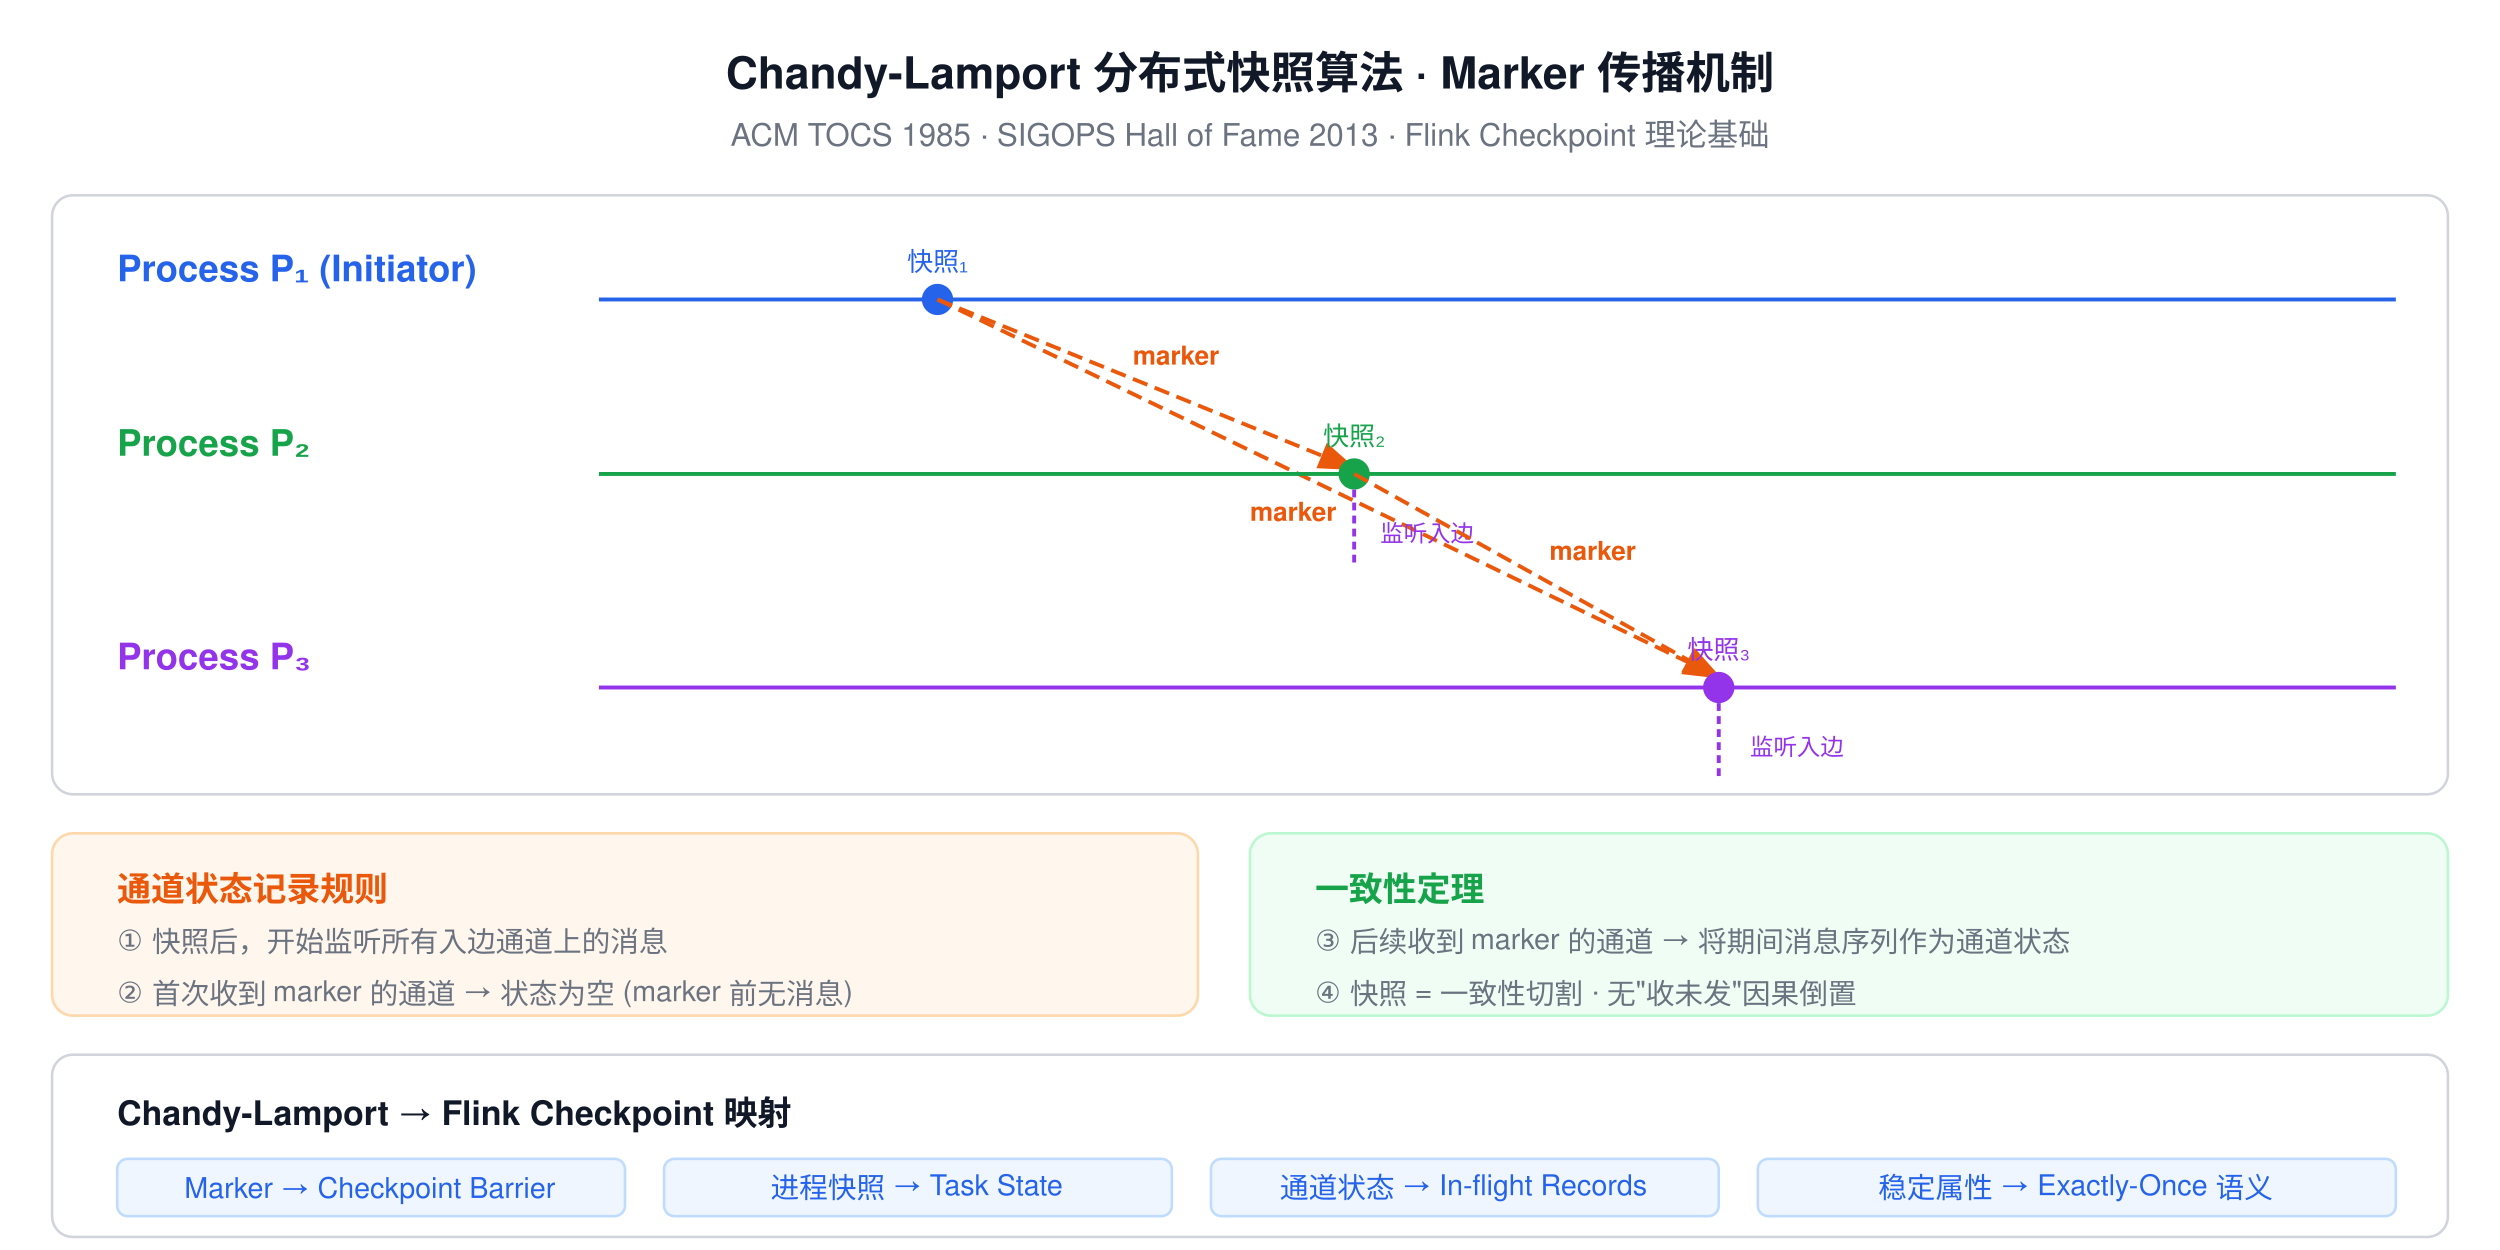
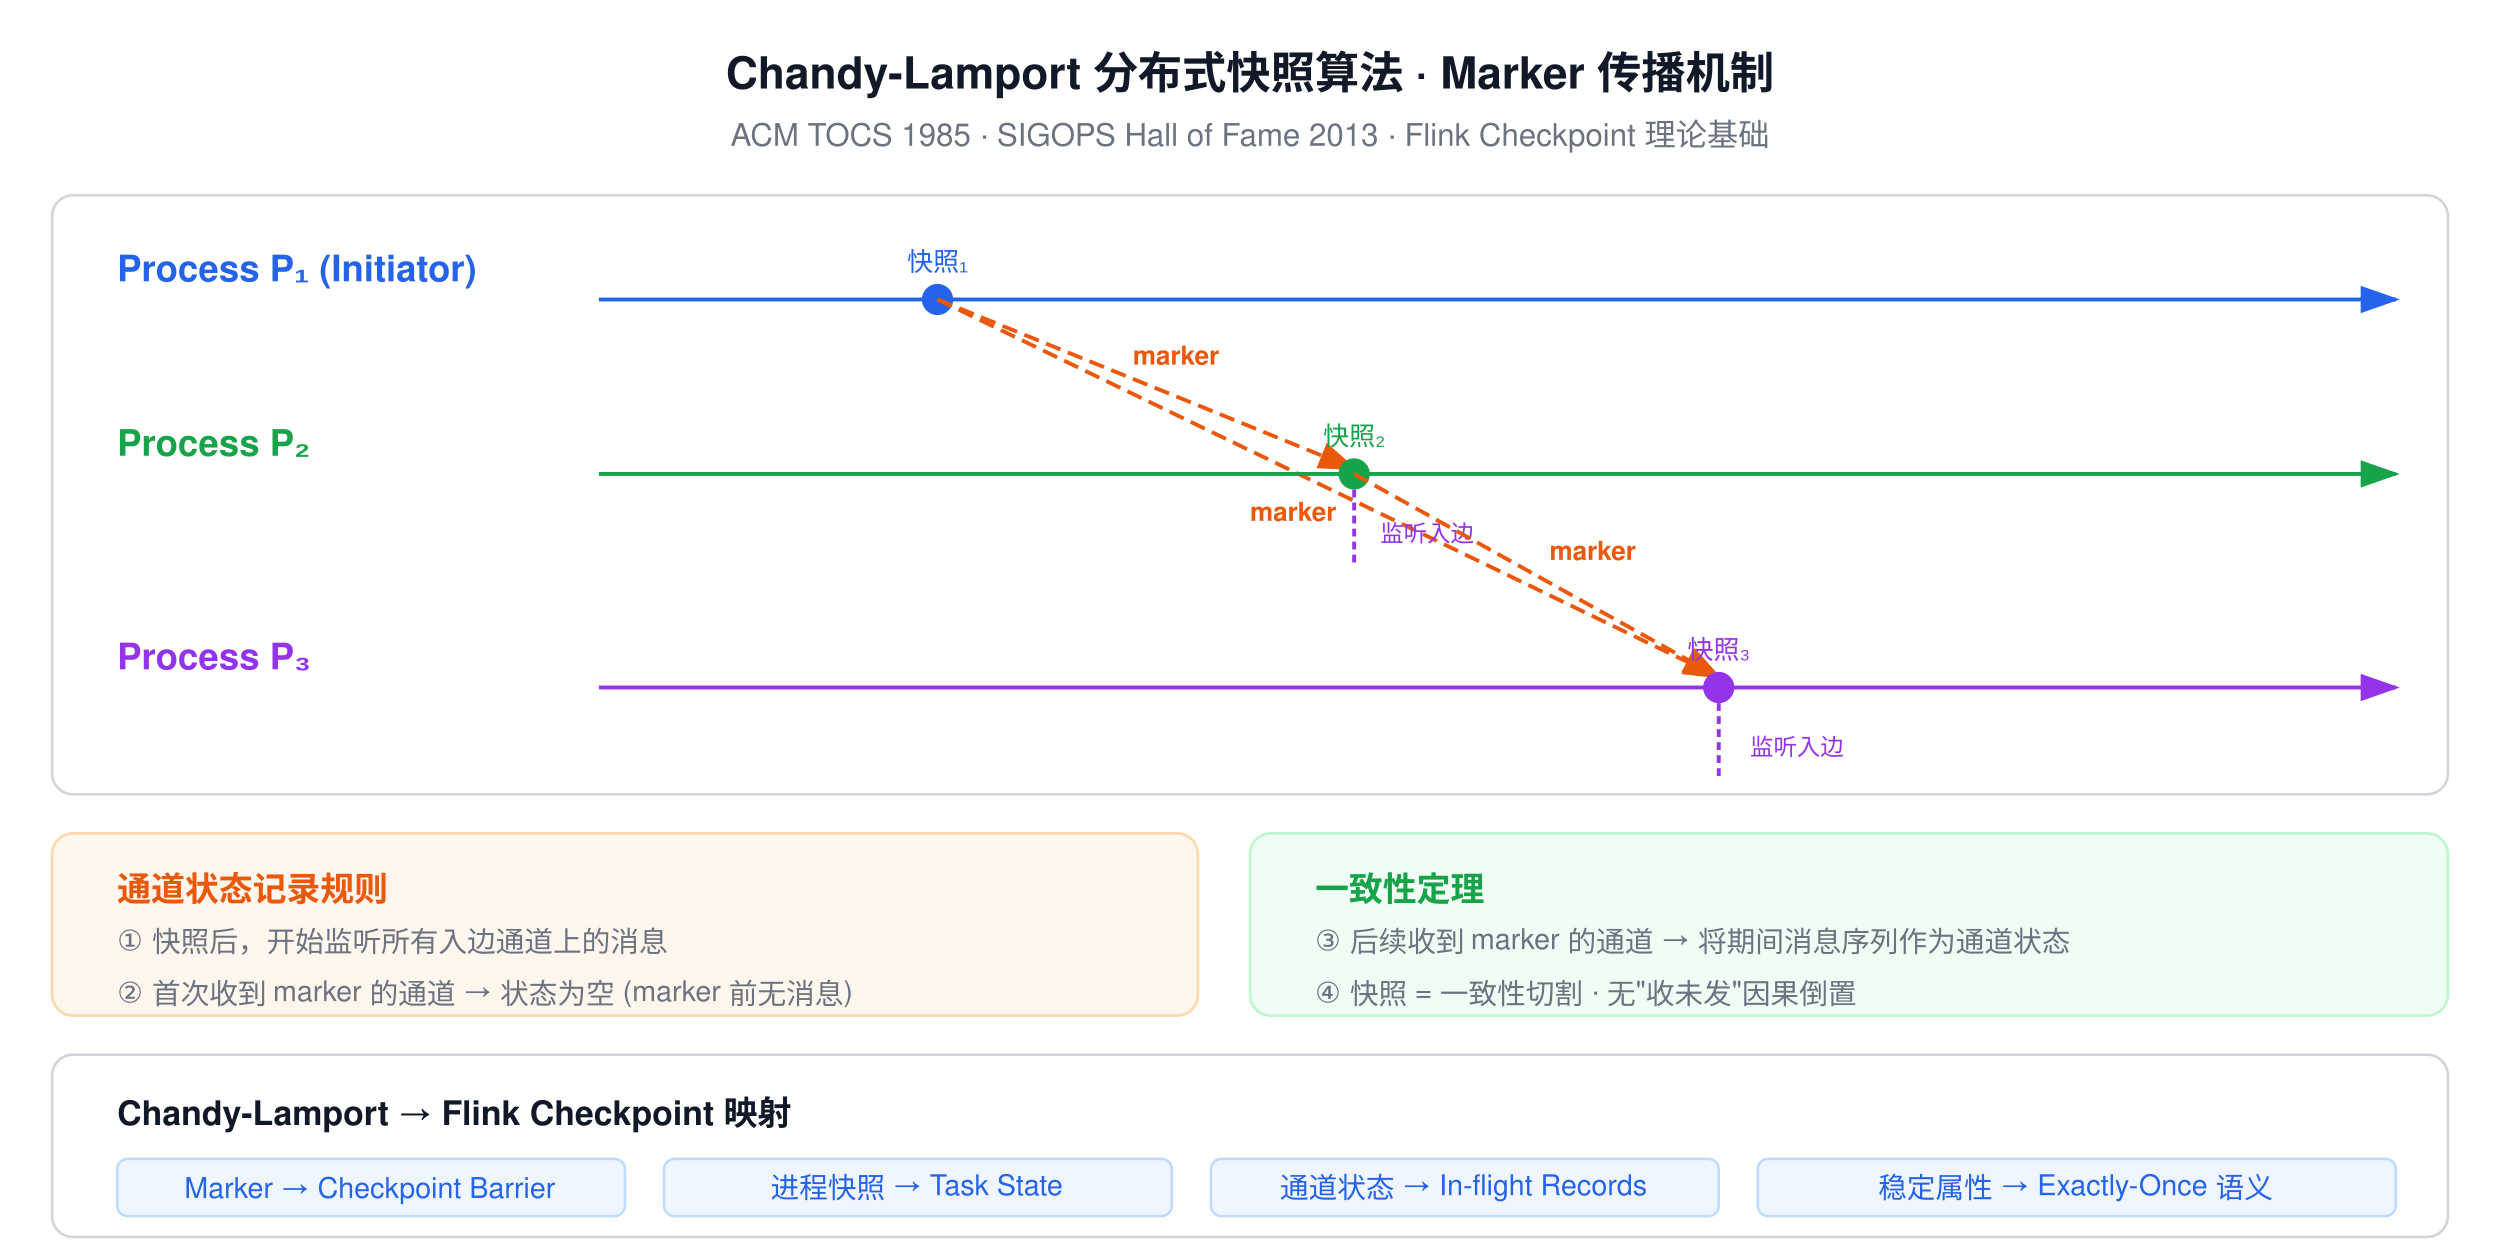
<svg xmlns="http://www.w3.org/2000/svg" viewBox="0 0 960 480" width="960" height="480">
  <style>
    text { font-family: 'Helvetica Neue', Helvetica, Arial, 'PingFang SC', 'Microsoft YaHei', 'Microsoft JhengHei', 'SimHei', sans-serif; }
  </style>
  <defs>
    <marker id="arrow-blue" markerWidth="10" markerHeight="7" refX="9" refY="3.5" orient="auto">
      <polygon points="0 0, 10 3.5, 0 7" fill="#2563eb" />
    </marker>
    <marker id="arrow-green" markerWidth="10" markerHeight="7" refX="9" refY="3.5" orient="auto">
      <polygon points="0 0, 10 3.5, 0 7" fill="#16a34a" />
    </marker>
    <marker id="arrow-orange" markerWidth="10" markerHeight="7" refX="9" refY="3.5" orient="auto">
      <polygon points="0 0, 10 3.5, 0 7" fill="#ea580c" />
    </marker>
    <marker id="arrow-purple" markerWidth="10" markerHeight="7" refX="9" refY="3.5" orient="auto">
      <polygon points="0 0, 10 3.5, 0 7" fill="#9333ea" />
    </marker>
+     <marker id="arrow-2563eb" markerWidth="10" markerHeight="7" refX="9" refY="3.5" orient="auto">
+       <polygon points="0 0, 10 3.5, 0 7" fill="#2563eb" />
+     </marker>
+     <marker id="arrow-16a34a" markerWidth="10" markerHeight="7" refX="9" refY="3.5" orient="auto">
+       <polygon points="0 0, 10 3.5, 0 7" fill="#16a34a" />
+     </marker>
+     <marker id="arrow-9333ea" markerWidth="10" markerHeight="7" refX="9" refY="3.5" orient="auto">
+       <polygon points="0 0, 10 3.5, 0 7" fill="#9333ea" />
+     </marker>
  </defs>
  <rect width="960" height="480" fill="#ffffff" />
  <text x="480" y="34" fill="#111827" font-size="17" font-weight="700" text-anchor="middle">Chandy-Lamport 分布式快照算法 · Marker 传播机制</text>
  <text x="480" y="56" fill="#6b7280" font-size="12" text-anchor="middle">ACM TOCS 1985 · SIGOPS Hall of Fame 2013 · Flink Checkpoint 理论基础</text>
  <rect x="20" y="75" width="920" height="230" rx="8" fill="none" stroke="#d1d5db" stroke-width="1" />
  <text x="45" y="108" fill="#2563eb" font-size="14" font-weight="700">Process P₁ (Initiator)</text>
-   <line x1="230" y1="115" x2="920" y2="115" stroke="#2563eb" stroke-width="1.5" />
+   <line x1="230" y1="115" x2="920" y2="115" stroke="#2563eb" stroke-width="1.5" marker-end="url(#arrow-2563eb)" />
  <circle cx="360" cy="115" r="6" fill="#2563eb" />
  <text x="360" y="104" fill="#2563eb" font-size="10" text-anchor="middle">快照₁</text>
  <line x1="360" y1="115" x2="520" y2="180" stroke="#ea580c" stroke-width="1.5" stroke-dasharray="6,3" marker-end="url(#arrow-orange)" />
  <text x="435" y="140" fill="#ea580c" font-size="10" font-weight="600">marker</text>
  <line x1="360" y1="115" x2="660" y2="260" stroke="#ea580c" stroke-width="1.5" stroke-dasharray="6,3" marker-end="url(#arrow-orange)" />
  <text x="480" y="200" fill="#ea580c" font-size="10" font-weight="600">marker</text>
  <text x="45" y="175" fill="#16a34a" font-size="14" font-weight="700">Process P₂</text>
-   <line x1="230" y1="182" x2="920" y2="182" stroke="#16a34a" stroke-width="1.5" />
+   <line x1="230" y1="182" x2="920" y2="182" stroke="#16a34a" stroke-width="1.5" marker-end="url(#arrow-16a34a)" />
  <circle cx="520" cy="182" r="6" fill="#16a34a" />
  <text x="520" y="171" fill="#16a34a" font-size="10" text-anchor="middle">快照₂</text>
  <line x1="520" y1="188" x2="520" y2="218" stroke="#9333ea" stroke-width="1.5" stroke-dasharray="3,2" />
  <text x="530" y="208" fill="#9333ea" font-size="9">监听入边</text>
  <line x1="520" y1="182" x2="660" y2="260" stroke="#ea580c" stroke-width="1.5" stroke-dasharray="6,3" marker-end="url(#arrow-orange)" />
  <text x="595" y="215" fill="#ea580c" font-size="10" font-weight="600">marker</text>
  <text x="45" y="257" fill="#9333ea" font-size="14" font-weight="700">Process P₃</text>
-   <line x1="230" y1="264" x2="920" y2="264" stroke="#9333ea" stroke-width="1.5" />
+   <line x1="230" y1="264" x2="920" y2="264" stroke="#9333ea" stroke-width="1.5" marker-end="url(#arrow-9333ea)" />
  <circle cx="660" cy="264" r="6" fill="#9333ea" />
  <text x="660" y="253" fill="#9333ea" font-size="10" text-anchor="middle">快照₃</text>
  <line x1="660" y1="270" x2="660" y2="300" stroke="#9333ea" stroke-width="1.5" stroke-dasharray="3,2" />
  <text x="672" y="290" fill="#9333ea" font-size="9">监听入边</text>
  <rect x="20" y="320" width="440" height="70" rx="8" fill="#fff7ed" stroke="#fed7aa" stroke-width="1" />
  <text x="45" y="346" fill="#ea580c" font-size="13" font-weight="700">通道状态记录规则</text>
  <text x="45" y="365" fill="#6b7280" font-size="11">① 快照后，开始监听所有入边通道上的消息</text>
  <text x="45" y="385" fill="#6b7280" font-size="11">② 首次收到 marker 的通道 → 状态为空 (marker 前无消息)</text>
  <rect x="480" y="320" width="460" height="70" rx="8" fill="#f0fdf4" stroke="#bbf7d0" stroke-width="1" />
  <text x="505" y="346" fill="#16a34a" font-size="13" font-weight="700">一致性定理</text>
  <text x="505" y="365" fill="#6b7280" font-size="11">③ 后续收到 marker 的通道 → 将期间消息序列作为通道状态</text>
  <text x="505" y="385" fill="#6b7280" font-size="11">④ 快照 = 一致性切割 · 无"收未发"因果倒置</text>
  <rect x="20" y="405" width="920" height="70" rx="8" fill="none" stroke="#d1d5db" stroke-width="1" />
  <text x="45" y="432" fill="#111827" font-size="13" font-weight="700">Chandy-Lamport → Flink Checkpoint 映射</text>
  <rect x="45" y="445" width="195" height="22" rx="4" fill="#eff6ff" stroke="#bfdbfe" stroke-width="1" />
  <text x="142" y="460" fill="#2563eb" font-size="11" text-anchor="middle">Marker → Checkpoint Barrier</text>
  <rect x="255" y="445" width="195" height="22" rx="4" fill="#eff6ff" stroke="#bfdbfe" stroke-width="1" />
  <text x="352" y="460" fill="#2563eb" font-size="11" text-anchor="middle">进程快照 → Task State</text>
  <rect x="465" y="445" width="195" height="22" rx="4" fill="#eff6ff" stroke="#bfdbfe" stroke-width="1" />
  <text x="562" y="460" fill="#2563eb" font-size="11" text-anchor="middle">通道状态 → In-flight Records</text>
  <rect x="675" y="445" width="245" height="22" rx="4" fill="#eff6ff" stroke="#bfdbfe" stroke-width="1" />
  <text x="797" y="460" fill="#2563eb" font-size="11" text-anchor="middle">稳定属性 → Exactly-Once 语义</text>
</svg>
